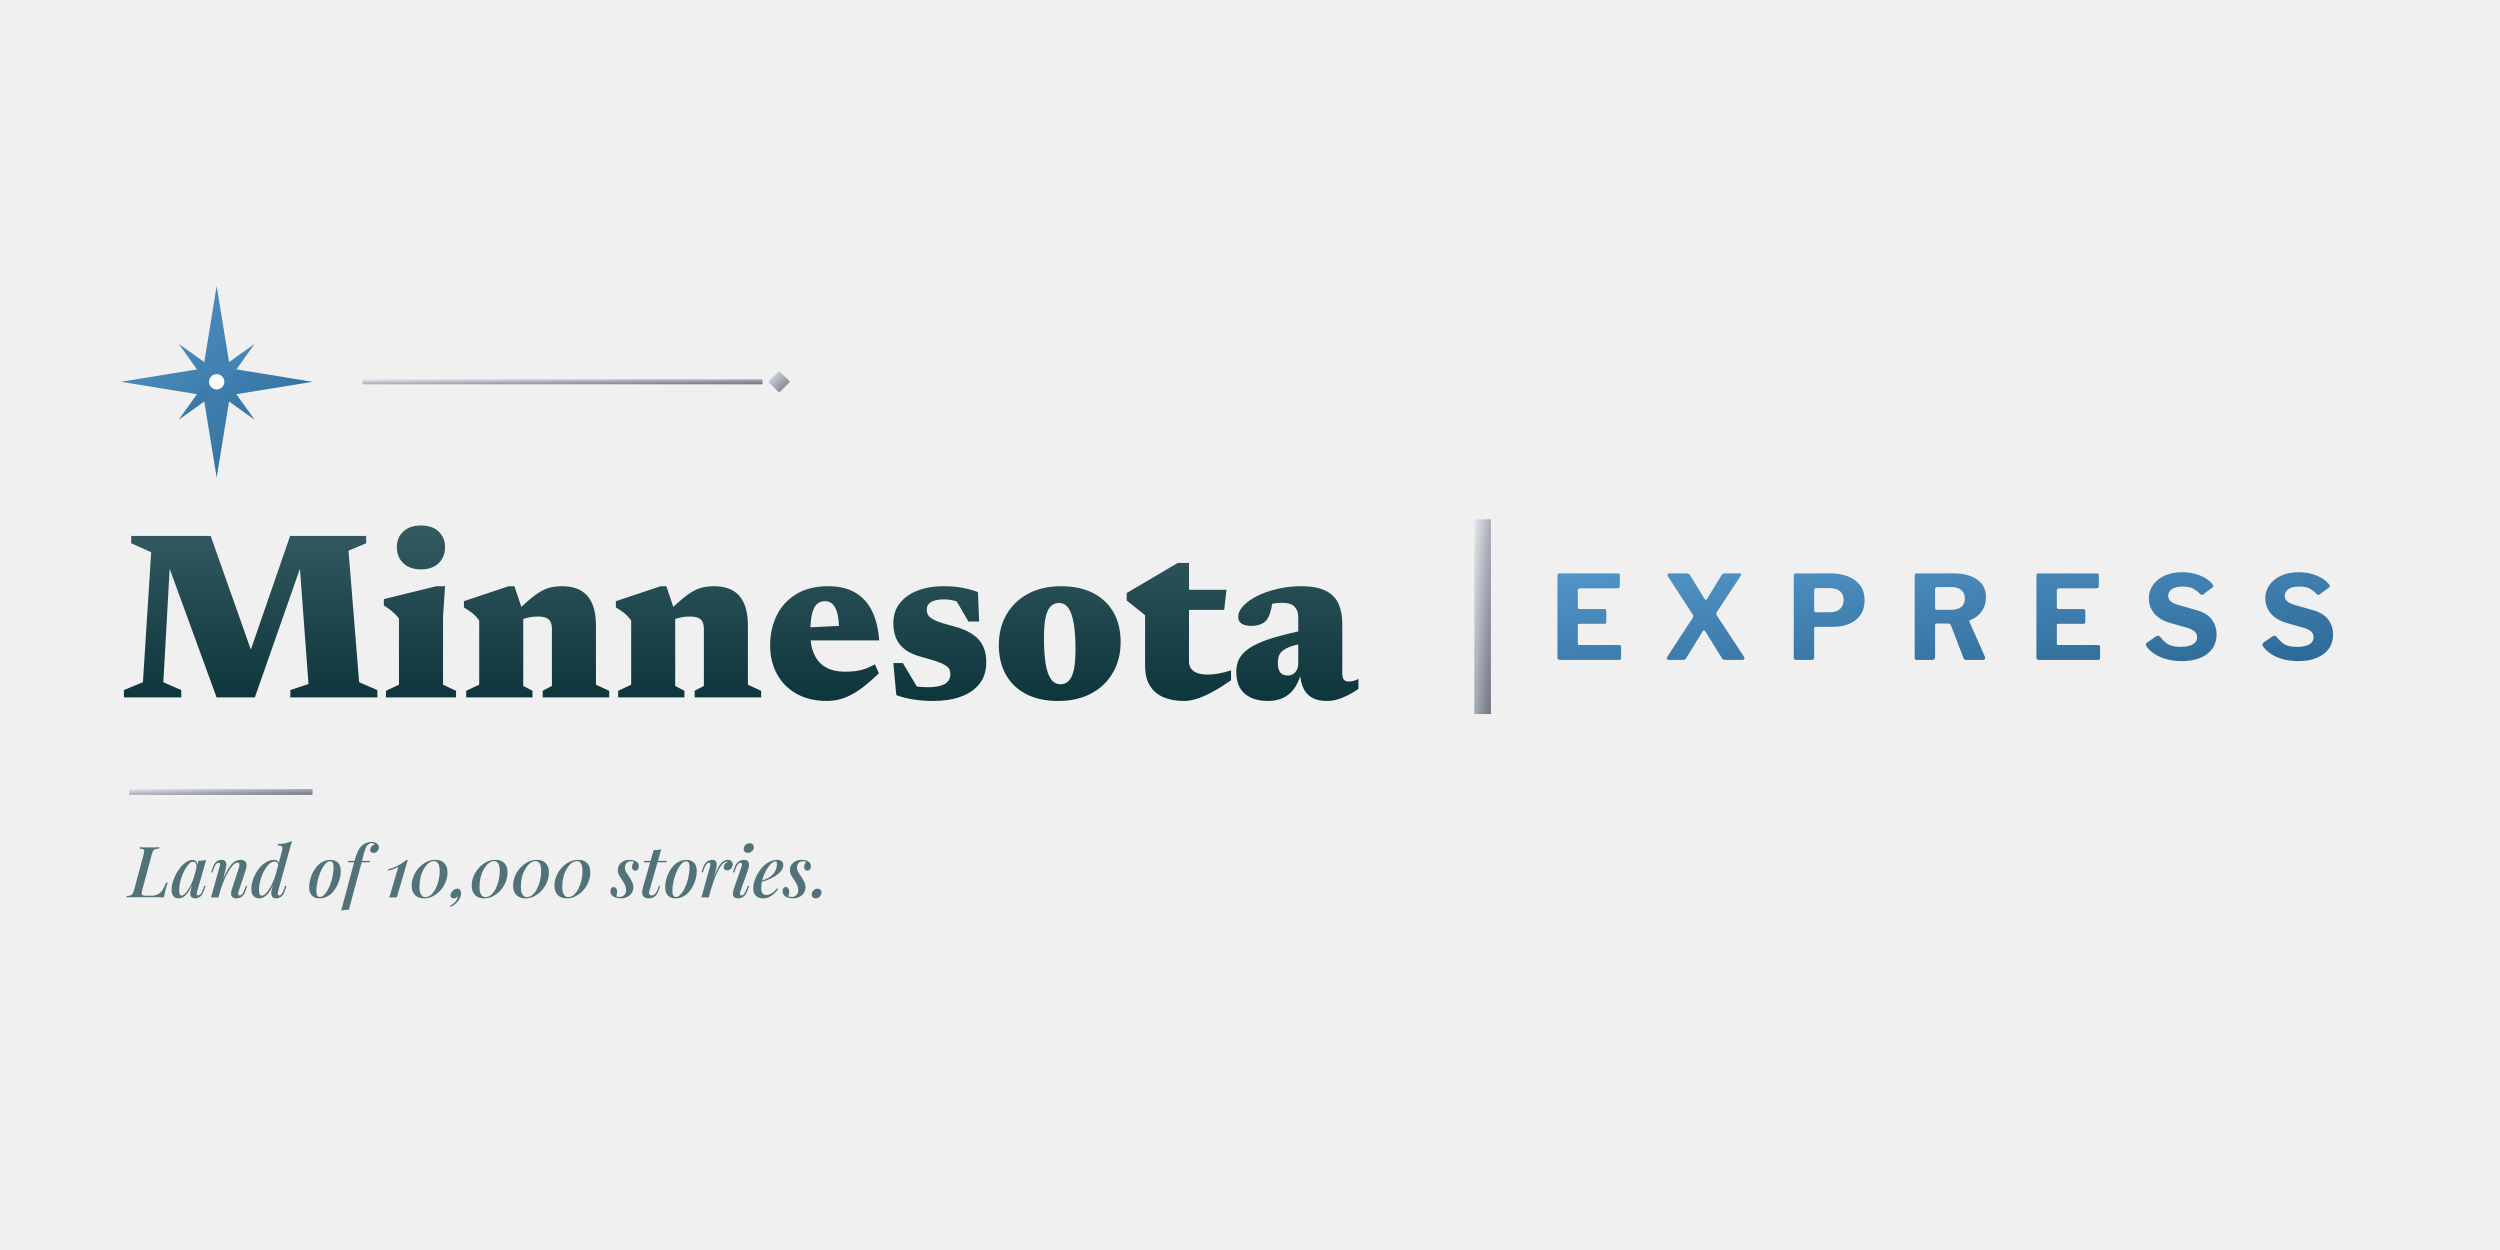
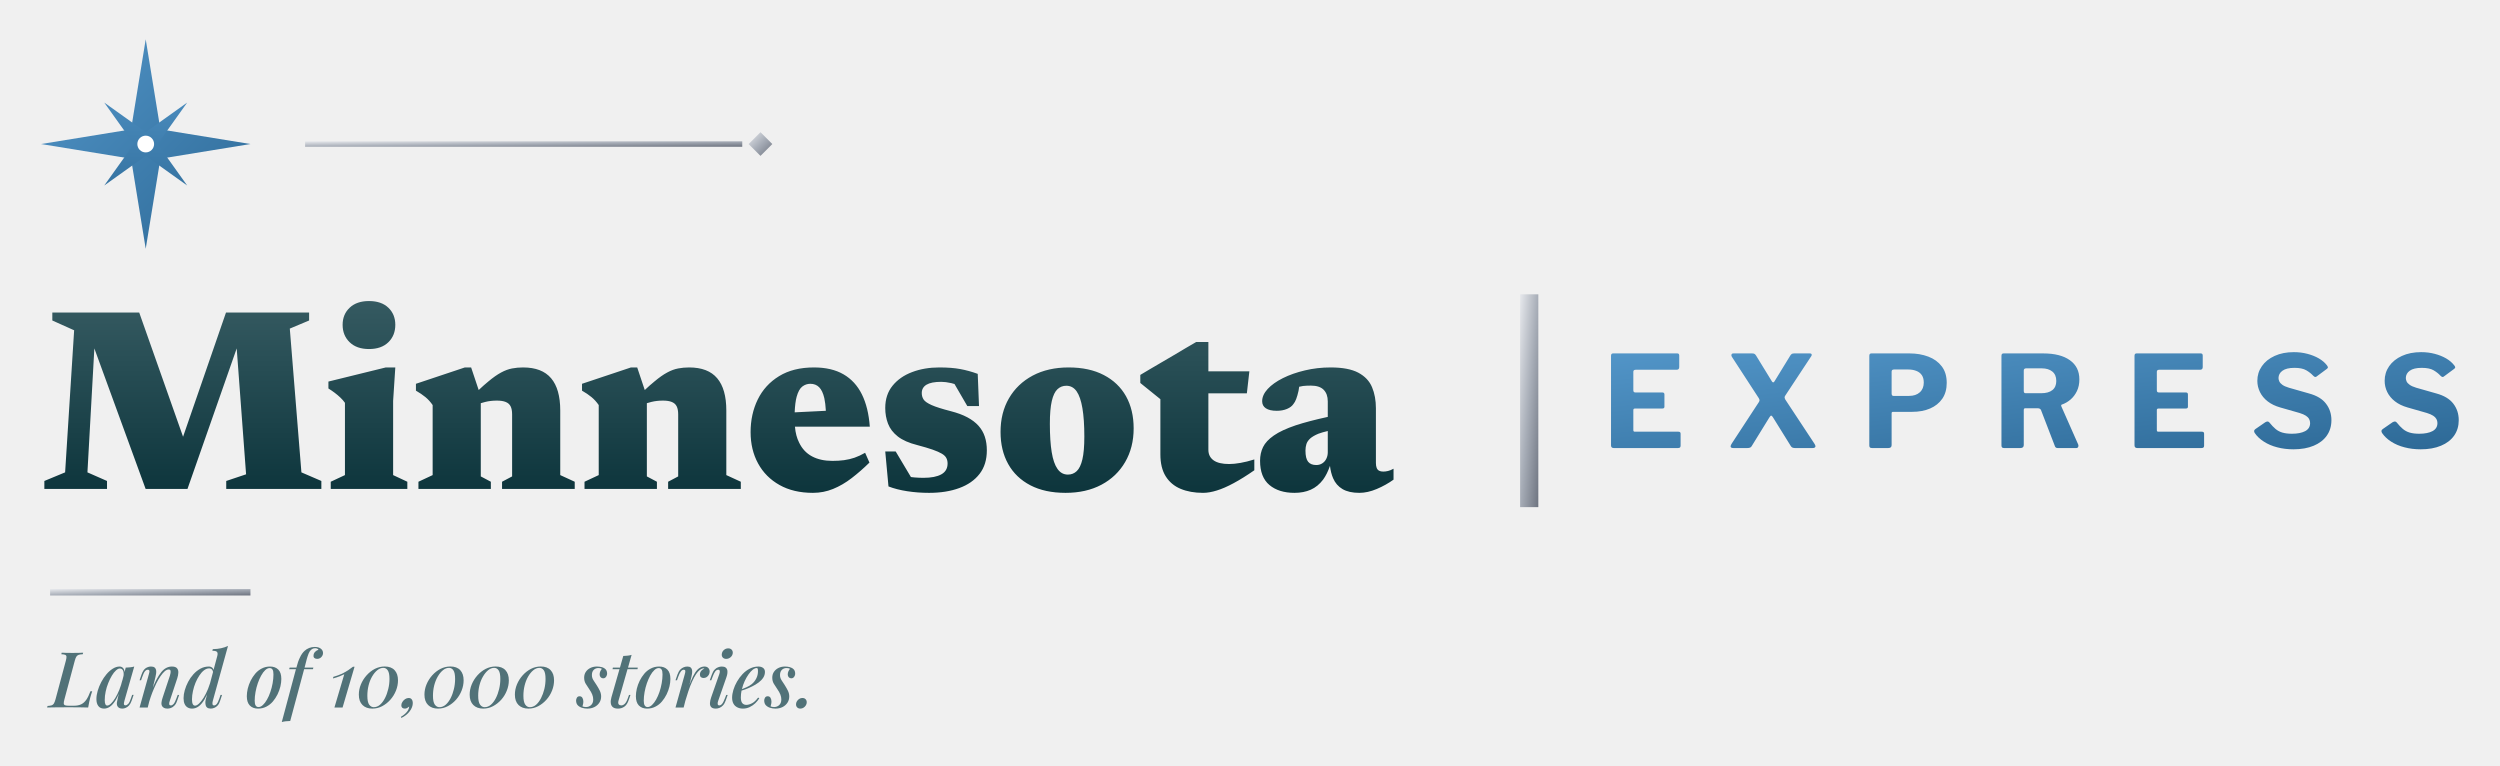
- <svg xmlns="http://www.w3.org/2000/svg" viewBox="0 0 600 300" width="600" height="300" role="img" aria-label="Minnesota Express">
+ <svg xmlns="http://www.w3.org/2000/svg" viewBox="20 60 549 168" width="549" height="168" role="img" aria-label="Minnesota Express">
  <defs>
    <linearGradient id="minnesotaexpressink" x1="0" y1="0" x2="0" y2="1">
      <stop offset="0" stop-color="#355a61" />
      <stop offset="1" stop-color="#0d353c" />
    </linearGradient>
    <linearGradient id="minnesotaexpressacc" x1="0" y1="0" x2="1" y2="1">
      <stop offset="0" stop-color="#5295c8" />
      <stop offset="1" stop-color="#2d6996" />
    </linearGradient>
    <linearGradient id="minnesotaexpressgold" x1="0" y1="0" x2="1" y2="1">
      <stop offset="0" stop-color="#e6e8ec" />
      <stop offset=".5" stop-color="#a7adb7" />
      <stop offset="1" stop-color="#6e7480" />
    </linearGradient>
  </defs>
  <path fill="url(#minnesotaexpressink)" d="M83.64 132.16L86.19 163.73L90.57 165.62L90.57 167.37L69.68 167.37L69.68 165.62L74.04 164.16L71.98 136.51L61.17 167.37L51.98 167.37L40.72 136.51L39.2 163.73L43.5 165.62L43.5 167.37L29.74 167.37L29.74 165.62L34.3 163.73L36.28 132.53L31.49 130.38L31.49 128.63L50.57 128.63L60.2 155.91L69.63 128.63L87.88 128.63L87.88 130.38L83.64 132.16M101.03 136.65L101.03 136.65Q98.33 136.65 96.79 135.16Q95.24 133.67 95.24 131.33L95.24 131.33Q95.24 129.03 96.79 127.57Q98.33 126.11 101.03 126.11L101.03 126.11Q103.75 126.11 105.28 127.57Q106.81 129.03 106.81 131.33L106.81 131.33Q106.81 133.67 105.28 135.16Q103.75 136.65 101.03 136.65M104.72 140.69L106.81 140.69L106.33 148.03L106.33 164.33L109.45 165.79L109.45 167.37L92.63 167.37L92.63 165.79L95.75 164.33L95.75 148.46Q95.33 147.86 94.75 147.31Q94.18 146.77 93.52 146.27Q92.86 145.77 92.12 145.31L92.12 145.31L92.12 143.79L104.72 140.69M130.25 167.37L130.25 165.79L132.46 164.62L132.46 151.01Q132.46 149.89 132.13 149.23Q131.8 148.57 131.05 148.27Q130.31 147.97 129.1 147.97L129.1 147.97Q127.76 147.97 126.58 148.26L126.58 148.26Q126.07 148.37 125.58 148.54L125.58 148.54L125.58 164.62L127.79 165.79L127.79 167.37L111.89 167.37L111.89 165.79L115.01 164.33L115.01 148.95Q114.29 147.91 113.42 147.2Q112.54 146.48 111.34 145.79L111.34 145.79L111.34 144.28L122.08 140.69L123.46 140.69L125.12 145.65Q126.24 144.59 127.18 143.82L127.18 143.82Q128.79 142.47 130.05 141.8Q131.31 141.12 132.46 140.91Q133.6 140.69 134.86 140.69L134.86 140.69Q139.02 140.69 141.02 143.06Q143.03 145.42 143.03 150.15L143.03 150.15L143.03 164.33L146.21 165.79L146.21 167.37L130.25 167.37M166.72 167.37L166.72 165.79L168.93 164.62L168.93 151.01Q168.93 149.89 168.6 149.23Q168.27 148.57 167.52 148.27Q166.78 147.97 165.58 147.97L165.58 147.97Q164.23 147.97 163.05 148.26L163.05 148.26Q162.54 148.37 162.05 148.54L162.05 148.54L162.05 164.62L164.26 165.79L164.26 167.37L148.36 167.37L148.36 165.79L151.48 164.33L151.48 148.95Q150.76 147.91 149.89 147.2Q149.02 146.48 147.81 145.79L147.81 145.79L147.81 144.28L158.56 140.69L159.93 140.69L161.59 145.65Q162.71 144.59 163.66 143.82L163.66 143.82Q165.26 142.47 166.52 141.8Q167.78 141.12 168.93 140.91Q170.07 140.69 171.33 140.69L171.33 140.69Q175.49 140.69 177.49 143.06Q179.5 145.42 179.5 150.15L179.5 150.15L179.5 164.33L182.68 165.79L182.68 167.37L166.72 167.37M198.75 140.69L198.75 140.69Q202.62 140.69 205.23 142.2Q207.83 143.7 209.27 146.6Q210.7 149.49 211.01 153.7L211.01 153.7L194.57 153.7Q194.74 155.74 195.49 157.2L195.49 157.2Q196.46 159.23 198.32 160.22Q200.18 161.21 202.79 161.21L202.79 161.21Q204.2 161.21 205.37 161.05Q206.55 160.89 207.66 160.51Q208.78 160.12 209.98 159.43L209.98 159.43L210.93 161.58Q209.01 163.47 207.03 164.99Q205.06 166.51 202.95 167.37Q200.84 168.23 198.52 168.23L198.52 168.23Q194.25 168.23 191.19 166.51Q188.12 164.79 186.48 161.78Q184.83 158.77 184.83 154.9L184.83 154.9Q184.83 150.95 186.4 147.73Q187.98 144.5 191.09 142.6Q194.2 140.69 198.75 140.69M194.51 150.55L194.51 150.55L201.36 150.21Q201.27 148.57 201.02 147.43L201.02 147.43Q200.64 145.79 199.88 145.03Q199.12 144.28 197.95 144.28L197.95 144.28Q196.98 144.28 196.19 144.88Q195.4 145.48 194.94 147.14L194.94 147.14Q194.6 148.4 194.51 150.55M226.26 140.69L226.26 140.69Q228.98 140.69 230.85 141.04Q232.73 141.38 234.71 142.1L234.71 142.1L234.99 149.17L232.42 149.17L229.61 144.33Q229.24 144.22 228.89 144.13L228.89 144.13Q227.66 143.85 226.69 143.85L226.69 143.85Q224.51 143.85 223.46 144.48Q222.42 145.11 222.42 146.31L222.42 146.31Q222.42 147.11 222.82 147.73Q223.22 148.34 224.57 148.95Q225.91 149.55 228.78 150.29L228.78 150.29Q230.93 150.84 232.43 151.64Q233.93 152.44 234.88 153.5Q235.83 154.56 236.27 155.91Q236.71 157.25 236.71 158.89L236.71 158.89Q236.71 162.01 235.11 164.07Q233.51 166.14 230.65 167.18Q227.8 168.23 224.02 168.23L224.02 168.23Q221.53 168.23 219.21 167.87Q216.89 167.51 215.11 166.82L215.11 166.82L214.4 159.14L216.69 159.14L220.04 164.76Q220.44 164.82 220.87 164.85L220.87 164.85Q221.87 164.93 222.79 164.93L222.79 164.93Q225.34 164.93 226.71 164.17Q228.09 163.41 228.09 161.78L228.09 161.78Q228.09 161.12 227.82 160.59Q227.55 160.06 226.83 159.63Q226.11 159.2 224.81 158.74Q223.51 158.29 221.44 157.74L221.44 157.74Q218.69 157.05 217.16 155.85Q215.63 154.65 215.01 153.04Q214.4 151.44 214.4 149.6L214.4 149.6Q214.4 146.68 216 144.71Q217.6 142.73 220.3 141.71Q222.99 140.69 226.26 140.69M254.51 164.22L254.51 164.22Q255.65 164.22 256.45 163.46Q257.26 162.7 257.69 160.89Q258.12 159.09 258.12 155.85L258.12 155.85Q258.12 152.13 257.7 149.65Q257.28 147.17 256.43 145.94Q255.57 144.71 254.16 144.71L254.16 144.71Q253.04 144.71 252.23 145.46Q251.41 146.22 250.98 148.04Q250.55 149.86 250.55 153.07L250.55 153.07Q250.55 156.8 250.95 159.27Q251.35 161.75 252.23 162.98Q253.1 164.22 254.51 164.22M253.99 168.23L253.99 168.23Q249.46 168.23 246.27 166.57Q243.07 164.9 241.4 161.9Q239.72 158.89 239.72 154.85L239.72 154.85Q239.72 150.64 241.57 147.46Q243.42 144.28 246.78 142.48Q250.15 140.69 254.68 140.69L254.68 140.69Q259.2 140.69 262.4 142.36Q265.59 144.02 267.27 147.01Q268.95 150.01 268.95 154.07L268.95 154.07Q268.95 158.26 267.08 161.47Q265.22 164.67 261.87 166.45Q258.52 168.23 253.99 168.23M285.36 146.37L285.36 158.77Q285.36 160.26 286.49 161.08Q287.63 161.9 289.92 161.9L289.92 161.9Q291.03 161.9 292.42 161.65Q293.81 161.41 295.45 160.89L295.45 160.89L295.45 163.27Q292.98 164.99 290.93 166.09Q288.89 167.2 287.22 167.71Q285.56 168.23 284.19 168.23L284.19 168.23Q281.38 168.23 279.27 167.35Q277.17 166.48 275.99 164.6Q274.82 162.73 274.82 159.78L274.82 159.78L274.82 147.66L270.41 144.1L270.41 142.33Q271.27 141.81 272.44 141.12Q273.62 140.44 274.98 139.63Q276.34 138.83 277.73 138.02Q279.12 137.2 280.39 136.44Q281.67 135.68 282.67 135.11L282.67 135.11L285.36 135.11L285.36 141.55L294.36 141.55L293.81 146.37L285.36 146.37M311.58 151.55L311.58 151.55L311.58 148.14Q311.58 146.51 310.67 145.59Q309.77 144.68 307.88 144.68L307.88 144.68Q306.94 144.68 306.16 144.76L306.16 144.76Q305.7 144.85 305.3 144.93L305.3 144.93Q305.22 145.42 305.16 145.82L305.16 145.82Q304.9 146.97 304.64 147.63Q304.39 148.29 304.04 148.72L304.04 148.72Q303.58 149.4 302.62 149.8Q301.66 150.21 300.37 150.21L300.37 150.21Q298.8 150.21 297.98 149.66Q297.17 149.12 297.17 148.11L297.17 148.11Q297.17 146.74 298.38 145.42Q299.6 144.1 301.72 143.04Q303.84 141.98 306.55 141.34Q309.26 140.69 312.21 140.69L312.21 140.69Q316.13 140.69 318.3 141.85Q320.46 143.01 321.3 145.03Q322.15 147.05 322.15 149.66L322.15 149.66L322.15 161.67Q322.15 162.33 322.32 162.75Q322.49 163.18 322.85 163.37Q323.21 163.56 323.75 163.56L323.75 163.56Q324.24 163.56 324.8 163.43Q325.36 163.3 326.02 162.93L326.02 162.93L326.02 165.33Q324.33 166.54 322.34 167.38Q320.34 168.23 318.51 168.23L318.51 168.23Q316.22 168.23 314.81 167.4Q313.41 166.57 312.75 165.02L312.75 165.02Q312.24 163.84 312.06 162.3L312.06 162.3Q311.43 164.13 310.55 165.33L310.55 165.33Q309.4 166.85 307.84 167.54Q306.28 168.23 304.27 168.23L304.27 168.23Q300.83 168.23 298.77 166.51Q296.71 164.79 296.71 161.18L296.71 161.18Q296.71 159.52 297.37 158.17Q298.03 156.82 299.73 155.64Q301.43 154.45 304.56 153.39L304.56 153.39Q307.37 152.47 311.58 151.55M311.58 159.32L311.58 154.65Q310.37 154.93 309.51 155.25L309.51 155.25Q308.34 155.74 307.72 156.29Q307.11 156.85 306.89 157.51Q306.68 158.17 306.68 158.94L306.68 158.94Q306.68 160.69 307.27 161.41Q307.85 162.12 309.06 162.12L309.06 162.12Q309.8 162.12 310.37 161.75Q310.95 161.38 311.26 160.74Q311.58 160.09 311.58 159.32L311.58 159.32" />
  <rect x="353.816" y="124.632" width="4" height="46.735" fill="url(#minnesotaexpressgold)" />
  <path fill="url(#minnesotaexpressacc)" d="M373.78 157.8L373.78 138.14Q373.78 137.61 374.22 137.61L374.22 137.61L388.34 137.61Q388.76 137.61 388.76 138.09L388.76 138.09L388.76 140.61Q388.76 141.2 388.17 141.2L388.17 141.2L379.21 141.2Q378.68 141.2 378.68 141.64L378.68 141.64L378.68 145.7Q378.68 146.18 379.1 146.18L379.1 146.18L385.03 146.18Q385.51 146.18 385.51 146.63L385.51 146.63L385.51 149.32Q385.51 149.48 385.41 149.6Q385.31 149.71 385.06 149.71L385.06 149.71L379.07 149.71Q378.68 149.71 378.68 150.04L378.68 150.04L378.68 154.44Q378.68 154.8 378.98 154.8L378.98 154.8L388.56 154.8Q389.06 154.8 389.06 155.22L389.06 155.22L389.06 157.88Q389.06 158.11 388.94 158.25Q388.81 158.39 388.5 158.39L388.5 158.39L374.39 158.39Q373.78 158.39 373.78 157.8L373.78 157.8M412.06 147.75L418.36 157.3Q418.78 157.91 418.64 158.15Q418.5 158.39 418.06 158.39L418.06 158.39L414.16 158.39Q413.52 158.39 413.27 157.97L413.27 157.97L409.32 151.61Q409.1 151.28 408.96 151.26Q408.82 151.25 408.59 151.61L408.59 151.61L404.67 157.97Q404.56 158.19 404.32 158.29Q404.08 158.39 403.75 158.39L403.75 158.39L400.64 158.39Q400.19 158.39 400.07 158.16Q399.94 157.94 400.36 157.3L400.36 157.3L406.24 148.31Q406.41 148.06 406.39 147.87Q406.38 147.69 406.21 147.41L406.21 147.41L400.33 138.37Q400.16 138.14 400.23 137.88Q400.3 137.61 400.67 137.61L400.67 137.61L404.76 137.61Q405.12 137.61 405.3 137.72Q405.48 137.84 405.62 138.06L405.62 138.06L409.1 143.74Q409.24 143.97 409.39 143.97Q409.54 143.97 409.68 143.74L409.68 143.74L413.16 138.06Q413.3 137.84 413.48 137.72Q413.66 137.61 414 137.61L414 137.61L417.41 137.61Q417.8 137.61 417.85 137.85Q417.89 138.09 417.69 138.31L417.69 138.31L412.04 146.88Q411.87 147.13 411.9 147.3Q411.92 147.47 412.06 147.75L412.06 147.75M447.5 144.08L447.5 144.08Q447.5 146.15 446.52 147.57Q445.54 148.98 443.84 149.71Q442.15 150.44 439.91 150.44L439.91 150.44L435.71 150.44Q435.4 150.44 435.4 150.74L435.4 150.74L435.4 157.74Q435.4 158.39 434.67 158.39L434.67 158.39L431.09 158.39Q430.75 158.39 430.63 158.25Q430.5 158.11 430.5 157.83L430.5 157.83L430.5 138.14Q430.5 137.61 430.95 137.61L430.95 137.61L439.35 137.61Q441.59 137.61 443.45 138.31Q445.31 139.01 446.4 140.44Q447.5 141.87 447.5 144.08L447.5 144.08M442.46 144L442.46 144Q442.46 143.02 442.04 142.39Q441.62 141.76 440.83 141.45Q440.05 141.14 439.04 141.14L439.04 141.14L435.93 141.14Q435.4 141.14 435.4 141.62L435.4 141.62L435.4 146.4Q435.4 146.94 435.79 146.94L435.79 146.94L439.24 146.94Q440.72 146.94 441.59 146.15Q442.46 145.37 442.46 144L442.46 144M472.68 149.26L476.38 157.63Q476.49 157.94 476.36 158.16Q476.24 158.39 475.96 158.39L475.96 158.39L471.84 158.39Q471.36 158.39 471.22 157.88L471.22 157.88L468.2 150.04Q468.03 149.65 467.42 149.65L467.42 149.65L464.76 149.65Q464.56 149.65 464.49 149.76Q464.42 149.88 464.42 149.96L464.42 149.96L464.42 157.72Q464.42 158.39 463.66 158.39L463.66 158.39L460.11 158.39Q459.77 158.39 459.65 158.25Q459.52 158.11 459.52 157.83L459.52 157.83L459.52 138.14Q459.52 137.61 459.97 137.61L459.97 137.61L468.7 137.61Q472.46 137.61 474.54 139.1Q476.63 140.58 476.63 143.32L476.63 143.32Q476.63 144.75 476.1 145.87Q475.56 146.99 474.7 147.73Q473.83 148.48 472.79 148.84L472.79 148.84Q472.71 148.87 472.65 148.92L472.65 148.92Q472.6 149.04 472.68 149.26L472.68 149.26M464.81 146.35L468.26 146.35Q469.85 146.35 470.71 145.66Q471.56 144.98 471.56 143.66L471.56 143.66Q471.56 142.29 470.69 141.59Q469.82 140.89 468.4 140.89L468.4 140.89L464.95 140.89Q464.42 140.89 464.42 141.36L464.42 141.36L464.42 145.87Q464.42 146.35 464.81 146.35L464.81 146.35M488.74 157.8L488.74 138.14Q488.74 137.61 489.18 137.61L489.18 137.61L503.3 137.61Q503.72 137.61 503.72 138.09L503.72 138.09L503.72 140.61Q503.72 141.2 503.13 141.2L503.13 141.2L494.17 141.2Q493.64 141.2 493.64 141.64L493.64 141.64L493.64 145.7Q493.64 146.18 494.06 146.18L494.06 146.18L499.99 146.18Q500.47 146.18 500.47 146.63L500.47 146.63L500.47 149.32Q500.47 149.48 500.37 149.6Q500.27 149.71 500.02 149.71L500.02 149.71L494.03 149.71Q493.64 149.71 493.64 150.04L493.64 150.04L493.64 154.44Q493.64 154.8 493.94 154.8L493.94 154.8L503.52 154.8Q504.02 154.8 504.02 155.22L504.02 155.22L504.02 157.88Q504.02 158.11 503.9 158.25Q503.77 158.39 503.46 158.39L503.46 158.39L489.35 158.39Q488.74 158.39 488.74 157.8L488.74 157.8M527.98 142.51L527.98 142.51Q527.36 141.84 526.45 141.31Q525.54 140.78 523.86 140.78L523.86 140.78Q522.1 140.78 521.23 141.41Q520.36 142.04 520.36 143.02L520.36 143.02Q520.36 143.35 520.53 143.74Q520.7 144.14 521.2 144.5Q521.7 144.86 522.63 145.14L522.63 145.14L527.05 146.4Q529.63 147.1 530.8 148.66Q531.98 150.21 531.98 152.26L531.98 152.26Q531.98 154.22 530.97 155.66Q529.96 157.1 528.09 157.88Q526.21 158.67 523.64 158.67L523.64 158.67Q521.73 158.67 520.07 158.23Q518.4 157.8 517.13 156.97Q515.85 156.15 515.12 155.06L515.12 155.06Q514.98 154.78 515.01 154.59Q515.04 154.41 515.29 154.22L515.29 154.22L517.45 152.73Q517.78 152.54 517.99 152.56Q518.2 152.59 518.37 152.79L518.37 152.79Q519.04 153.63 519.7 154.19Q520.36 154.75 521.23 155Q522.1 155.25 523.3 155.25L523.3 155.25Q525.12 155.25 526.21 154.68Q527.3 154.1 527.3 152.9L527.3 152.9Q527.3 152.42 527.08 152.02Q526.86 151.61 526.37 151.29Q525.88 150.97 524.98 150.69L524.98 150.69L520.75 149.48Q519.1 149.01 517.98 148.14Q516.86 147.27 516.29 146.1Q515.71 144.92 515.71 143.63L515.71 143.63Q515.71 141.84 516.71 140.41Q517.7 138.98 519.51 138.16Q521.31 137.33 523.72 137.33L523.72 137.33Q525.32 137.33 526.7 137.7Q528.09 138.06 529.21 138.7Q530.33 139.35 531.03 140.27L531.03 140.27Q531.14 140.41 531.2 140.59Q531.25 140.78 531.03 140.97L531.03 140.97L528.68 142.71Q528.51 142.82 528.37 142.78Q528.23 142.74 527.98 142.51L527.98 142.51M555.93 142.51L555.93 142.51Q555.32 141.84 554.41 141.31Q553.5 140.78 551.82 140.78L551.82 140.78Q550.05 140.78 549.18 141.41Q548.32 142.04 548.32 143.02L548.32 143.02Q548.32 143.35 548.48 143.74Q548.65 144.14 549.16 144.5Q549.66 144.86 550.58 145.14L550.58 145.14L555.01 146.4Q557.58 147.1 558.76 148.66Q559.94 150.21 559.94 152.26L559.94 152.26Q559.94 154.22 558.93 155.66Q557.92 157.1 556.04 157.88Q554.17 158.67 551.59 158.67L551.59 158.67Q549.69 158.67 548.02 158.23Q546.36 157.8 545.08 156.97Q543.81 156.15 543.08 155.06L543.08 155.06Q542.94 154.78 542.97 154.59Q543 154.41 543.25 154.22L543.25 154.22L545.4 152.73Q545.74 152.54 545.95 152.56Q546.16 152.59 546.33 152.79L546.33 152.79Q547 153.63 547.66 154.19Q548.32 154.75 549.18 155Q550.05 155.25 551.26 155.25L551.26 155.25Q553.08 155.25 554.17 154.68Q555.26 154.1 555.26 152.9L555.26 152.9Q555.26 152.42 555.04 152.02Q554.81 151.61 554.32 151.29Q553.83 150.97 552.94 150.69L552.94 150.69L548.71 149.48Q547.06 149.01 545.94 148.14Q544.82 147.27 544.24 146.1Q543.67 144.92 543.67 143.63L543.67 143.63Q543.67 141.84 544.66 140.41Q545.66 138.98 547.46 138.16Q549.27 137.33 551.68 137.33L551.68 137.33Q553.27 137.33 554.66 137.7Q556.04 138.06 557.16 138.7Q558.28 139.35 558.98 140.27L558.98 140.27Q559.1 140.41 559.15 140.59Q559.21 140.78 558.98 140.97L558.98 140.97L556.63 142.71Q556.46 142.82 556.32 142.78Q556.18 142.74 555.93 142.51L555.93 142.51" />
  <rect x="31" y="189.368" width="44" height="1.4" fill="url(#minnesotaexpressgold)" />
  <path fill="#517278" d="M39.86 211.8L40.25 211.8Q40.15 212.07 40.04 212.43Q39.94 212.78 39.82 213.19L39.82 213.19Q39.74 213.51 39.6 214.12Q39.47 214.72 39.36 215.37L39.36 215.37Q38.5 215.33 37.42 215.33Q36.34 215.32 35.49 215.32L35.49 215.32L34.49 215.32Q33.87 215.32 33.16 215.33Q32.45 215.33 31.72 215.34Q31 215.35 30.35 215.37L30.35 215.37L30.44 215.03Q31.02 214.99 31.34 214.89Q31.66 214.79 31.84 214.48Q32.02 214.18 32.19 213.57L32.19 213.57L34.45 205.13Q34.62 204.5 34.6 204.21Q34.57 203.91 34.31 203.8Q34.04 203.69 33.47 203.67L33.47 203.67L33.55 203.33Q33.92 203.35 34.56 203.37Q35.2 203.38 35.93 203.38L35.93 203.38Q36.58 203.38 37.2 203.37Q37.82 203.35 38.26 203.33L38.26 203.33L38.17 203.67Q37.6 203.69 37.27 203.8Q36.95 203.91 36.76 204.21Q36.58 204.5 36.41 205.13L36.41 205.13L34.15 213.57Q33.98 214.18 34 214.48Q34.03 214.79 34.3 214.88Q34.57 214.98 35.15 214.98L35.15 214.98L36.2 214.98Q37.17 214.98 37.82 214.67Q38.46 214.36 38.95 213.67Q39.43 212.97 39.86 211.8L39.86 211.8M47.35 207.58L47.61 206.61Q48.12 206.6 48.6 206.54Q49.07 206.49 49.48 206.37L49.48 206.37L47.32 213.91Q47.27 214.09 47.23 214.32Q47.18 214.55 47.24 214.72Q47.3 214.89 47.56 214.89L47.56 214.89Q47.86 214.89 48.17 214.56Q48.48 214.23 48.78 213.29L48.78 213.29L49.02 212.6L49.34 212.6L48.92 213.84Q48.68 214.53 48.34 214.91Q48 215.28 47.62 215.44Q47.24 215.61 46.88 215.61L46.88 215.61Q46.13 215.61 45.82 215.13L45.82 215.13Q45.6 214.76 45.68 214.22Q45.76 213.68 45.91 213.11L45.91 213.11L46.1 212.36Q45.76 213.17 45.4 213.75L45.4 213.75Q44.79 214.74 44.16 215.17Q43.53 215.61 42.87 215.61L42.87 215.61Q42.02 215.61 41.59 215.04Q41.17 214.47 41.17 213.53L41.17 213.53Q41.17 212.68 41.45 211.71Q41.73 210.74 42.23 209.79Q42.73 208.84 43.38 208.07Q44.02 207.31 44.77 206.84Q45.52 206.37 46.27 206.37L46.27 206.37Q46.84 206.37 47.17 206.9L47.17 206.9Q47.32 207.19 47.35 207.58L47.35 207.58M43.55 214.94L43.55 214.94Q43.92 214.94 44.38 214.5Q44.84 214.06 45.31 213.29Q45.79 212.51 46.2 211.49Q46.61 210.47 46.88 209.32L46.88 209.32L46.84 209.55L47.13 208.41Q47.22 207.72 47.03 207.28L47.03 207.28Q46.81 206.8 46.33 206.8L46.33 206.8Q45.93 206.8 45.47 207.22Q45.01 207.63 44.57 208.36Q44.14 209.08 43.78 209.98Q43.41 210.88 43.21 211.84Q43 212.8 43 213.72L43 213.72Q43 214.4 43.15 214.67Q43.29 214.94 43.55 214.94M52.78 214.04L52.44 215.37L50.65 215.37L52.69 208.06Q52.76 207.84 52.8 207.61Q52.85 207.38 52.78 207.22Q52.71 207.07 52.45 207.07L52.45 207.07Q52.11 207.07 51.83 207.41Q51.55 207.75 51.23 208.67L51.23 208.67L50.98 209.38L50.65 209.38L51.08 208.13Q51.45 207.09 52 206.73Q52.56 206.37 53.17 206.37L53.17 206.37Q53.71 206.37 53.97 206.6Q54.22 206.82 54.28 207.17Q54.34 207.51 54.28 207.93Q54.22 208.35 54.12 208.75L54.12 208.75L53.56 211Q53.95 210.05 54.32 209.32L54.32 209.32Q54.89 208.23 55.43 207.58Q55.97 206.94 56.54 206.66Q57.11 206.37 57.74 206.37L57.74 206.37Q58.56 206.37 58.87 206.75Q59.19 207.12 59.16 207.71Q59.14 208.3 58.93 208.94L58.93 208.94L57.28 213.92Q57.11 214.38 57.16 214.65Q57.21 214.91 57.54 214.91L57.54 214.91Q57.83 214.91 58.12 214.59Q58.42 214.26 58.76 213.31L58.76 213.31L59.02 212.61L59.34 212.61L58.91 213.85Q58.68 214.57 58.31 214.94Q57.95 215.32 57.55 215.46Q57.15 215.61 56.77 215.61L56.77 215.61Q56.35 215.61 56.06 215.47Q55.77 215.33 55.62 215.1L55.62 215.1Q55.41 214.77 55.46 214.27Q55.51 213.77 55.74 213.12L55.74 213.12L57.32 208.35Q57.4 208.09 57.45 207.79Q57.5 207.48 57.44 207.25Q57.37 207.02 57.01 207.02L57.01 207.02Q56.64 207.02 56.19 207.39Q55.75 207.77 55.27 208.46Q54.78 209.15 54.32 210.08Q53.87 211.02 53.44 212.1L53.44 212.1Q53.08 213.04 52.78 214.04L52.78 214.04M70.07 201.85L66.73 213.92Q66.62 214.31 66.66 214.61Q66.7 214.91 67.02 214.91L67.02 214.91Q67.33 214.91 67.61 214.57Q67.89 214.23 68.2 213.31L68.2 213.31L68.43 212.61L68.76 212.61L68.35 213.85Q68.15 214.53 67.8 214.92Q67.45 215.3 67.05 215.45Q66.65 215.61 66.29 215.61L66.29 215.61Q65.26 215.61 65.14 214.7L65.14 214.7Q65.07 214.42 65.11 214.02Q65.15 213.62 65.31 213.12L65.31 213.12L65.48 212.48Q65.19 213.11 64.92 213.58L64.92 213.58Q64.29 214.64 63.62 215.12Q62.96 215.61 62.16 215.61L62.16 215.61Q61.63 215.61 61.21 215.36Q60.78 215.11 60.55 214.61Q60.31 214.11 60.31 213.31Q60.31 212.51 60.57 211.58Q60.84 210.64 61.32 209.72Q61.8 208.81 62.49 208.05Q63.18 207.29 64.03 206.83Q64.88 206.37 65.87 206.37L65.87 206.37Q66.31 206.37 66.63 206.65L66.63 206.65Q66.82 206.83 66.9 207.11L66.9 207.11L67.72 204.03Q67.87 203.45 67.67 203.18Q67.47 202.91 66.63 202.91L66.63 202.91L66.73 202.55Q67.77 202.53 68.56 202.35Q69.35 202.18 70.07 201.85L70.07 201.85M62.84 214.96L62.84 214.96Q63.22 214.96 63.71 214.5Q64.2 214.04 64.71 213.23Q65.22 212.41 65.68 211.3L65.68 211.3Q65.92 210.71 66.12 210.06L66.12 210.06L66.79 207.55Q66.7 207.19 66.53 207L66.53 207Q66.29 206.77 65.95 206.77L65.95 206.77Q65.37 206.77 64.81 207.19Q64.25 207.62 63.78 208.34Q63.3 209.06 62.93 209.94Q62.57 210.83 62.37 211.77Q62.16 212.72 62.16 213.58L62.16 213.58Q62.16 214.28 62.33 214.62Q62.5 214.96 62.84 214.96M79.21 206.71L79.21 206.71Q78.72 206.71 78.24 207.16Q77.77 207.6 77.35 208.36Q76.93 209.11 76.61 210.05Q76.29 210.98 76.11 211.98Q75.93 212.99 75.93 213.89L75.93 213.89Q75.93 214.6 76.14 214.93Q76.36 215.27 76.76 215.27L76.76 215.27Q77.26 215.27 77.73 214.82Q78.21 214.38 78.63 213.63Q79.06 212.89 79.37 211.96Q79.69 211.03 79.87 210.03Q80.05 209.03 80.05 208.09L80.05 208.09Q80.05 207.34 79.84 207.03Q79.64 206.71 79.21 206.71M74.2 212.89L74.2 212.89Q74.2 212.14 74.4 211.25Q74.61 210.37 75.03 209.5Q75.46 208.64 76.06 207.93Q76.66 207.22 77.49 206.8Q78.31 206.37 79.31 206.37L79.31 206.37Q80.45 206.37 81.12 207.05Q81.78 207.72 81.78 209.09L81.78 209.09Q81.78 209.84 81.58 210.73Q81.37 211.61 80.95 212.48Q80.52 213.34 79.92 214.05Q79.31 214.76 78.49 215.18Q77.67 215.61 76.66 215.61L76.66 215.61Q75.52 215.61 74.86 214.93Q74.2 214.25 74.2 212.89M84.99 206.95L83.5 206.95L83.6 206.61L85.09 206.61Q85.43 205.25 85.88 204.35L85.88 204.35Q86.3 203.45 86.9 202.91L86.9 202.91Q87.32 202.52 87.91 202.29Q88.49 202.07 89.12 202.07L89.12 202.07Q89.99 202.07 90.47 202.46Q90.94 202.84 90.94 203.42L90.94 203.42Q90.94 203.72 90.77 204.02Q90.6 204.32 90.32 204.5Q90.04 204.69 89.67 204.69L89.67 204.69Q89.28 204.69 89.06 204.51Q88.83 204.33 88.85 204.01L88.85 204.01Q88.85 203.54 89.15 203.19Q89.45 202.84 89.92 202.69L89.92 202.69Q89.91 202.57 89.71 202.46Q89.51 202.35 89.21 202.35Q88.9 202.35 88.67 202.46Q88.44 202.58 88.26 202.75L88.26 202.75Q87.98 203.01 87.77 203.53Q87.56 204.05 87.37 204.72Q87.19 205.39 87 206.17L87 206.17L86.88 206.61L88.82 206.61L88.72 206.95L86.79 206.95L83.73 218.33Q83.22 218.34 82.77 218.39Q82.31 218.44 81.88 218.56L81.88 218.56L84.99 206.95M97.52 206.41L97.86 206.41L95.23 215.37L93.44 215.37L95.6 208.07Q95.12 208.31 94.55 208.53Q93.99 208.75 93.14 208.99L93.14 208.99L93.19 208.64Q94.33 208.31 95.11 207.94Q95.89 207.56 96.47 207.17Q97.05 206.78 97.52 206.41L97.52 206.41M104.49 206.36L104.49 206.36Q105.9 206.36 106.65 207.17Q107.4 207.97 107.4 209.4L107.4 209.4Q107.4 210.54 106.96 211.65Q106.51 212.77 105.73 213.65Q104.95 214.53 103.94 215.07Q102.93 215.61 101.77 215.61L101.77 215.61Q100.39 215.61 99.6 214.82Q98.8 214.02 98.8 212.55L98.8 212.55Q98.8 211.39 99.25 210.3Q99.7 209.21 100.5 208.31Q101.3 207.41 102.32 206.88Q103.35 206.36 104.49 206.36M104.19 206.66L104.19 206.66Q103.49 206.66 102.85 207.18Q102.21 207.7 101.71 208.57Q101.21 209.43 100.94 210.52Q100.67 211.61 100.67 212.77L100.67 212.77Q100.67 214.18 101.07 214.74Q101.48 215.3 102.08 215.3L102.08 215.3Q102.83 215.3 103.45 214.76Q104.08 214.21 104.54 213.31Q105 212.41 105.26 211.31Q105.53 210.22 105.53 209.11L105.53 209.11Q105.53 207.75 105.15 207.21Q104.78 206.66 104.19 206.66M110.65 214.36L110.65 214.36Q110.65 215.3 109.97 216.2Q109.3 217.1 108.13 217.66L108.13 217.66L108.04 217.41Q108.83 216.95 109.32 216.37Q109.81 215.79 109.86 215.16L109.86 215.16Q109.64 215.35 109.4 215.48Q109.17 215.61 108.91 215.61L108.91 215.61Q108.54 215.61 108.33 215.42Q108.13 215.23 108.13 214.91L108.13 214.91Q108.13 214.5 108.37 214.14Q108.6 213.77 108.97 213.52Q109.34 213.28 109.76 213.28L109.76 213.28Q110.2 213.28 110.42 213.59Q110.65 213.91 110.65 214.36M118.91 206.36L118.91 206.36Q120.32 206.36 121.07 207.17Q121.81 207.97 121.81 209.4L121.81 209.4Q121.81 210.54 121.37 211.65Q120.93 212.77 120.15 213.65Q119.37 214.53 118.35 215.07Q117.34 215.61 116.19 215.61L116.19 215.61Q114.81 215.61 114.01 214.82Q113.21 214.02 113.21 212.55L113.21 212.55Q113.21 211.39 113.66 210.3Q114.11 209.21 114.91 208.31Q115.71 207.41 116.74 206.88Q117.77 206.36 118.91 206.36M118.6 206.66L118.6 206.66Q117.9 206.66 117.27 207.18Q116.63 207.7 116.13 208.57Q115.63 209.43 115.35 210.52Q115.08 211.61 115.08 212.77L115.08 212.77Q115.08 214.18 115.49 214.74Q115.9 215.3 116.49 215.3L116.49 215.3Q117.24 215.3 117.87 214.76Q118.5 214.21 118.96 213.31Q119.42 212.41 119.68 211.31Q119.94 210.22 119.94 209.11L119.94 209.11Q119.94 207.75 119.57 207.21Q119.2 206.66 118.6 206.66M128.83 206.36L128.83 206.36Q130.25 206.36 130.99 207.17Q131.74 207.97 131.74 209.4L131.74 209.4Q131.74 210.54 131.3 211.65Q130.86 212.77 130.08 213.65Q129.29 214.53 128.28 215.07Q127.27 215.61 126.12 215.61L126.12 215.61Q124.74 215.61 123.94 214.82Q123.14 214.02 123.14 212.55L123.14 212.55Q123.14 211.39 123.59 210.3Q124.04 209.21 124.84 208.31Q125.64 207.41 126.67 206.88Q127.7 206.36 128.83 206.36M128.53 206.66L128.53 206.66Q127.83 206.66 127.19 207.18Q126.56 207.7 126.06 208.57Q125.55 209.43 125.28 210.52Q125.01 211.61 125.01 212.77L125.01 212.77Q125.01 214.18 125.42 214.74Q125.83 215.3 126.42 215.3L126.42 215.3Q127.17 215.3 127.8 214.76Q128.43 214.21 128.89 213.31Q129.35 212.41 129.61 211.31Q129.87 210.22 129.87 209.11L129.87 209.11Q129.87 207.75 129.5 207.21Q129.12 206.66 128.53 206.66M138.76 206.36L138.76 206.36Q140.17 206.36 140.92 207.17Q141.67 207.97 141.67 209.4L141.67 209.4Q141.67 210.54 141.23 211.65Q140.79 212.77 140 213.65Q139.22 214.53 138.21 215.07Q137.2 215.61 136.04 215.61L136.04 215.61Q134.67 215.61 133.87 214.82Q133.07 214.02 133.07 212.55L133.07 212.55Q133.07 211.39 133.52 210.3Q133.97 209.21 134.77 208.31Q135.57 207.41 136.6 206.88Q137.62 206.36 138.76 206.36M138.46 206.66L138.46 206.66Q137.76 206.66 137.12 207.18Q136.48 207.7 135.98 208.57Q135.48 209.43 135.21 210.52Q134.94 211.61 134.94 212.77L134.94 212.77Q134.94 214.18 135.35 214.74Q135.75 215.3 136.35 215.3L136.35 215.3Q137.1 215.3 137.73 214.76Q138.35 214.21 138.81 213.31Q139.27 212.41 139.54 211.31Q139.8 210.22 139.8 209.11L139.8 209.11Q139.8 207.75 139.43 207.21Q139.05 206.66 138.46 206.66M147.91 215.11L147.91 215.11Q148.04 215.18 148.21 215.22Q148.37 215.27 148.66 215.27L148.66 215.27Q149.35 215.27 149.81 214.83Q150.27 214.4 150.27 213.6L150.27 213.6Q150.27 213.07 150.06 212.53Q149.85 211.98 149.37 211.3L149.37 211.3Q148.98 210.73 148.63 210.16Q148.28 209.59 148.28 208.82L148.28 208.82Q148.28 208.09 148.64 207.55Q149 207 149.63 206.69Q150.27 206.37 151.07 206.37L151.07 206.37Q151.6 206.37 152.12 206.5Q152.64 206.63 152.98 206.97Q153.32 207.31 153.32 207.96L153.32 207.96Q153.32 208.14 153.22 208.38Q153.13 208.62 152.94 208.79Q152.75 208.96 152.45 208.96L152.45 208.96Q152.13 208.96 151.9 208.72Q151.68 208.48 151.68 208.11L151.68 208.11Q151.68 207.75 151.82 207.44Q151.95 207.12 152.18 206.87L152.18 206.87Q151.89 206.7 151.41 206.7L151.41 206.7Q150.78 206.7 150.38 207.11Q149.98 207.51 149.98 208.24L149.98 208.24Q149.98 208.64 150.1 208.95Q150.22 209.26 150.46 209.6Q150.7 209.94 151 210.42L151 210.42Q151.45 211.12 151.73 211.71Q152.01 212.31 152.01 212.95L152.01 212.95Q152.01 213.72 151.61 214.32Q151.21 214.93 150.53 215.27Q149.85 215.61 148.98 215.61L148.98 215.61Q148.37 215.61 147.8 215.43Q147.23 215.25 146.87 214.87Q146.51 214.48 146.51 213.82L146.51 213.82Q146.51 213.51 146.69 213.21Q146.87 212.9 147.28 212.9L147.28 212.9Q147.7 212.9 147.9 213.25Q148.1 213.6 148.1 214.06L148.1 214.06Q148.1 214.4 148.03 214.65Q147.96 214.91 147.91 215.11M157.91 206.61L160.05 206.61L160 206.95L157.8 206.95L155.81 213.92Q155.68 214.45 155.88 214.68Q156.09 214.91 156.43 214.91L156.43 214.91Q156.8 214.91 157.17 214.58Q157.55 214.25 157.89 213.29L157.89 213.29L158.13 212.61L158.45 212.61L158.09 213.65Q157.74 214.74 157.12 215.17Q156.51 215.61 155.7 215.61L155.7 215.61Q154.96 215.61 154.58 215.29Q154.2 214.98 154.13 214.41Q154.06 213.84 154.27 213.12L154.27 213.12L156.04 206.95L154.51 206.95L154.59 206.61L156.14 206.61L156.87 204.05Q157.38 204.03 157.85 203.98Q158.31 203.93 158.7 203.81L158.7 203.81L157.91 206.61M164.65 206.71L164.65 206.71Q164.16 206.71 163.69 207.16Q163.21 207.6 162.79 208.36Q162.38 209.11 162.05 210.05Q161.73 210.98 161.55 211.98Q161.37 212.99 161.37 213.89L161.37 213.89Q161.37 214.6 161.59 214.93Q161.8 215.27 162.21 215.27L162.21 215.27Q162.7 215.27 163.18 214.82Q163.65 214.38 164.08 213.63Q164.5 212.89 164.82 211.96Q165.13 211.03 165.31 210.03Q165.49 209.03 165.49 208.09L165.49 208.09Q165.49 207.34 165.28 207.03Q165.08 206.71 164.65 206.71M159.64 212.89L159.64 212.89Q159.64 212.14 159.84 211.25Q160.05 210.37 160.47 209.5Q160.9 208.64 161.5 207.93Q162.1 207.22 162.93 206.8Q163.75 206.37 164.76 206.37L164.76 206.37Q165.9 206.37 166.56 207.05Q167.22 207.72 167.22 209.09L167.22 209.09Q167.22 209.84 167.02 210.73Q166.81 211.61 166.39 212.48Q165.96 213.34 165.36 214.05Q164.76 214.76 163.93 215.18Q163.11 215.61 162.1 215.61L162.1 215.61Q160.97 215.61 160.3 214.93Q159.64 214.25 159.64 212.89M170.5 213.91L170.13 215.37L168.34 215.37L170.38 208.06Q170.54 207.51 170.49 207.29Q170.43 207.07 170.16 207.07L170.16 207.07Q169.82 207.07 169.53 207.43Q169.24 207.79 168.92 208.67L168.92 208.67L168.67 209.38L168.34 209.38L168.77 208.13Q169.02 207.43 169.38 207.05Q169.74 206.68 170.14 206.53Q170.54 206.37 170.93 206.37L170.93 206.37Q171.45 206.37 171.69 206.6Q171.93 206.82 171.98 207.17Q172.03 207.53 171.97 207.95Q171.91 208.36 171.81 208.75L171.81 208.75L171.39 210.44Q171.56 209.98 171.71 209.59L171.71 209.59Q172.19 208.41 172.65 207.71Q173.12 207 173.62 206.69Q174.12 206.37 174.7 206.37L174.7 206.37Q175.25 206.37 175.54 206.69Q175.84 207 175.84 207.48L175.84 207.48Q175.84 207.87 175.65 208.19Q175.47 208.5 175.17 208.7Q174.87 208.89 174.5 208.89L174.5 208.89Q174.14 208.89 173.92 208.7Q173.7 208.5 173.7 208.14L173.7 208.14Q173.7 207.82 173.83 207.56Q173.97 207.31 174.19 207.12Q174.41 206.94 174.68 206.85L174.68 206.85Q174.65 206.82 174.6 206.8Q174.55 206.78 174.48 206.78L174.48 206.78Q174.11 206.78 173.7 207.1Q173.29 207.41 172.86 208.04Q172.44 208.67 172.01 209.62Q171.57 210.57 171.15 211.83L171.15 211.83Q170.83 212.78 170.5 213.91L170.5 213.91M176.18 213.12L177.95 208.06Q178.19 207.34 177.96 207.14L177.96 207.14Q177.88 207.07 177.73 207.07L177.73 207.07Q177.35 207.07 177.06 207.45Q176.77 207.84 176.47 208.67L176.47 208.67L176.2 209.38L175.87 209.38L176.32 208.13Q176.57 207.43 176.93 207.05Q177.28 206.68 177.7 206.53Q178.12 206.37 178.51 206.37L178.51 206.37Q179.07 206.37 179.36 206.6Q179.65 206.82 179.72 207.17Q179.78 207.53 179.72 207.95Q179.65 208.36 179.51 208.75L179.51 208.75L177.71 213.92Q177.54 214.4 177.61 214.65Q177.68 214.91 177.96 214.91L177.96 214.91Q178.27 214.91 178.56 214.58Q178.85 214.25 179.21 213.31L179.21 213.31L179.48 212.61L179.8 212.61L179.36 213.85Q179.12 214.53 178.76 214.91Q178.41 215.28 178.01 215.44Q177.61 215.61 177.2 215.61L177.2 215.61Q176.47 215.61 176.17 215.27Q175.87 214.94 175.91 214.37Q175.94 213.8 176.18 213.12L176.18 213.12M178.51 203.6L178.51 203.6Q178.58 203.06 178.99 202.72Q179.39 202.38 179.92 202.38L179.92 202.38Q180.41 202.38 180.69 202.69Q180.97 203.01 180.91 203.47L180.91 203.47Q180.84 203.99 180.42 204.34Q180 204.69 179.48 204.69L179.48 204.69Q178.99 204.69 178.71 204.38Q178.44 204.06 178.51 203.6M182.84 211.66L182.84 211.66Q182.69 212.43 182.69 213.16L182.69 213.16Q182.69 214.04 183.02 214.42Q183.35 214.79 183.9 214.79L183.9 214.79Q184.46 214.79 185.14 214.44Q185.82 214.09 186.48 213.19L186.48 213.19L186.75 213.33Q186.41 213.89 185.87 214.42Q185.33 214.94 184.64 215.27Q183.95 215.61 183.15 215.61L183.15 215.61Q182.45 215.61 181.91 215.33Q181.36 215.06 181.07 214.53Q180.77 213.99 180.77 213.21Q180.77 212.43 181.05 211.5Q181.33 210.57 181.85 209.67Q182.37 208.77 183.08 208.02Q183.8 207.26 184.68 206.82Q185.56 206.37 186.55 206.37L186.55 206.37Q187.16 206.37 187.57 206.67Q187.98 206.97 187.98 207.56L187.98 207.56Q187.98 208.24 187.6 208.83Q187.21 209.42 186.57 209.89Q185.92 210.37 185.16 210.74Q184.41 211.12 183.66 211.39L183.66 211.39Q183.22 211.54 182.84 211.66M182.91 211.34L182.91 211.34Q183.44 211.13 183.91 210.93L183.91 210.93Q184.63 210.61 185.09 210.23L185.09 210.23Q185.72 209.71 186.08 208.98Q186.45 208.26 186.45 207.39L186.45 207.39Q186.45 206.95 186.38 206.83Q186.31 206.7 186.18 206.7L186.18 206.7Q185.77 206.7 185.3 207.07Q184.83 207.45 184.37 208.1Q183.91 208.75 183.53 209.58Q183.15 210.4 182.93 211.32L182.93 211.32Q182.91 211.34 182.91 211.34M189.22 215.11L189.22 215.11Q189.35 215.18 189.52 215.22Q189.68 215.27 189.97 215.27L189.97 215.27Q190.66 215.27 191.12 214.83Q191.58 214.4 191.58 213.6L191.58 213.6Q191.58 213.07 191.37 212.53Q191.16 211.98 190.68 211.3L190.68 211.3Q190.29 210.73 189.94 210.16Q189.59 209.59 189.59 208.82L189.59 208.82Q189.59 208.09 189.95 207.55Q190.31 207 190.94 206.69Q191.58 206.37 192.38 206.37L192.38 206.37Q192.91 206.37 193.43 206.5Q193.94 206.63 194.28 206.97Q194.62 207.31 194.62 207.96L194.62 207.96Q194.62 208.14 194.53 208.38Q194.44 208.62 194.25 208.79Q194.06 208.96 193.76 208.96L193.76 208.96Q193.43 208.96 193.21 208.72Q192.99 208.48 192.99 208.11L192.99 208.11Q192.99 207.75 193.13 207.44Q193.27 207.12 193.49 206.87L193.49 206.87Q193.2 206.7 192.72 206.7L192.72 206.7Q192.09 206.7 191.69 207.11Q191.29 207.51 191.29 208.24L191.29 208.24Q191.29 208.64 191.41 208.95Q191.53 209.26 191.77 209.6Q192.01 209.94 192.31 210.42L192.31 210.42Q192.75 211.12 193.04 211.71Q193.32 212.31 193.32 212.95L193.32 212.95Q193.32 213.72 192.92 214.32Q192.52 214.93 191.84 215.27Q191.16 215.61 190.29 215.61L190.29 215.61Q189.68 215.61 189.11 215.43Q188.54 215.25 188.18 214.87Q187.82 214.48 187.82 213.82L187.82 213.82Q187.82 213.51 188 213.21Q188.18 212.9 188.59 212.9L188.59 212.9Q189.01 212.9 189.21 213.25Q189.41 213.6 189.41 214.06L189.41 214.06Q189.41 214.4 189.34 214.65Q189.27 214.91 189.22 215.11M194.81 214.69L194.81 214.69Q194.81 214.13 195.24 213.7Q195.66 213.28 196.21 213.28L196.21 213.28Q196.65 213.28 196.9 213.54Q197.16 213.8 197.16 214.21L197.16 214.21Q197.16 214.59 196.96 214.9Q196.77 215.21 196.45 215.41Q196.14 215.61 195.76 215.61L195.76 215.61Q195.32 215.61 195.07 215.35Q194.81 215.1 194.81 214.69" />
  <g transform="translate(29 68.63) scale(0.46)">
    <path d="M50,0 L57,43 L100,50 L57,57 L50,100 L43,57 L0,50 L43,43 Z" fill="url(#minnesotaexpressacc)" />
    <path d="M50,22 L54,46 L78,50 L54,54 L50,78 L46,54 L22,50 L46,46 Z" fill="url(#minnesotaexpressacc)" transform="rotate(45 50 50)" />
    <circle cx="50" cy="50" r="4" fill="#ffffff" />
  </g>
  <rect x="87" y="91.032" width="96" height="1.2" fill="url(#minnesotaexpressgold)" />
  <path d="M187,89.03L189.6,91.63L187,94.23L184.4,91.63Z" fill="url(#minnesotaexpressgold)" />
</svg>
